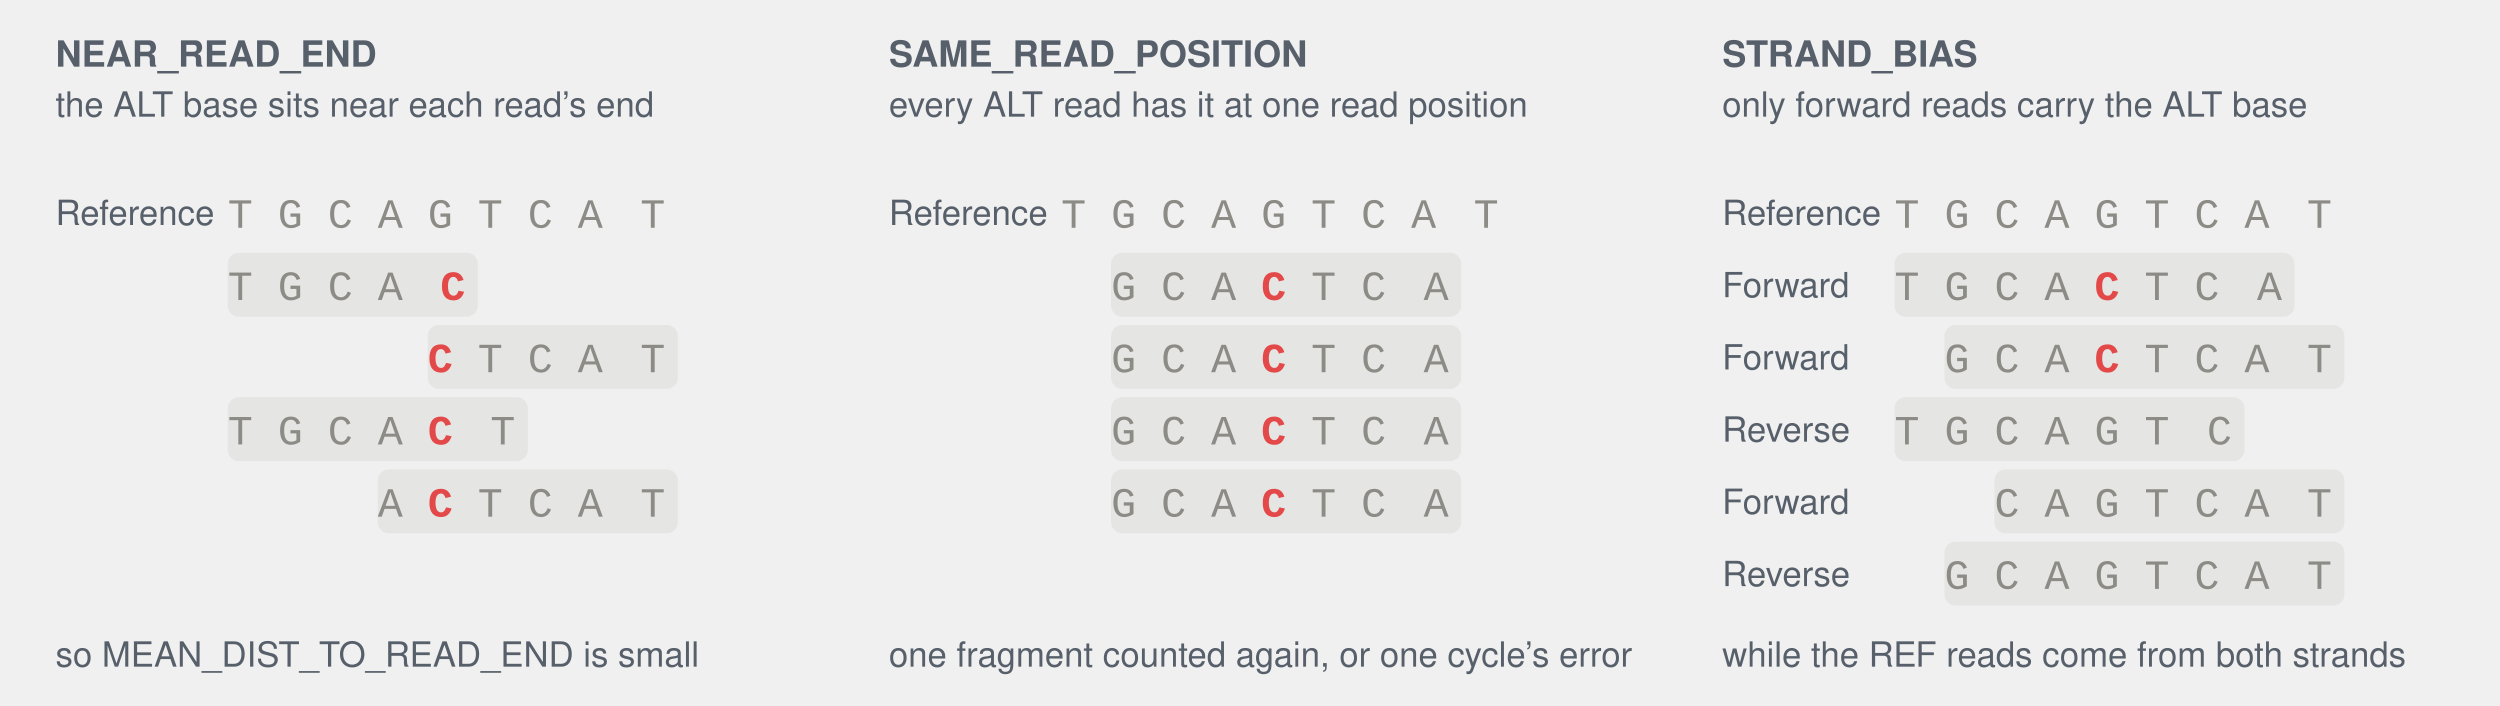
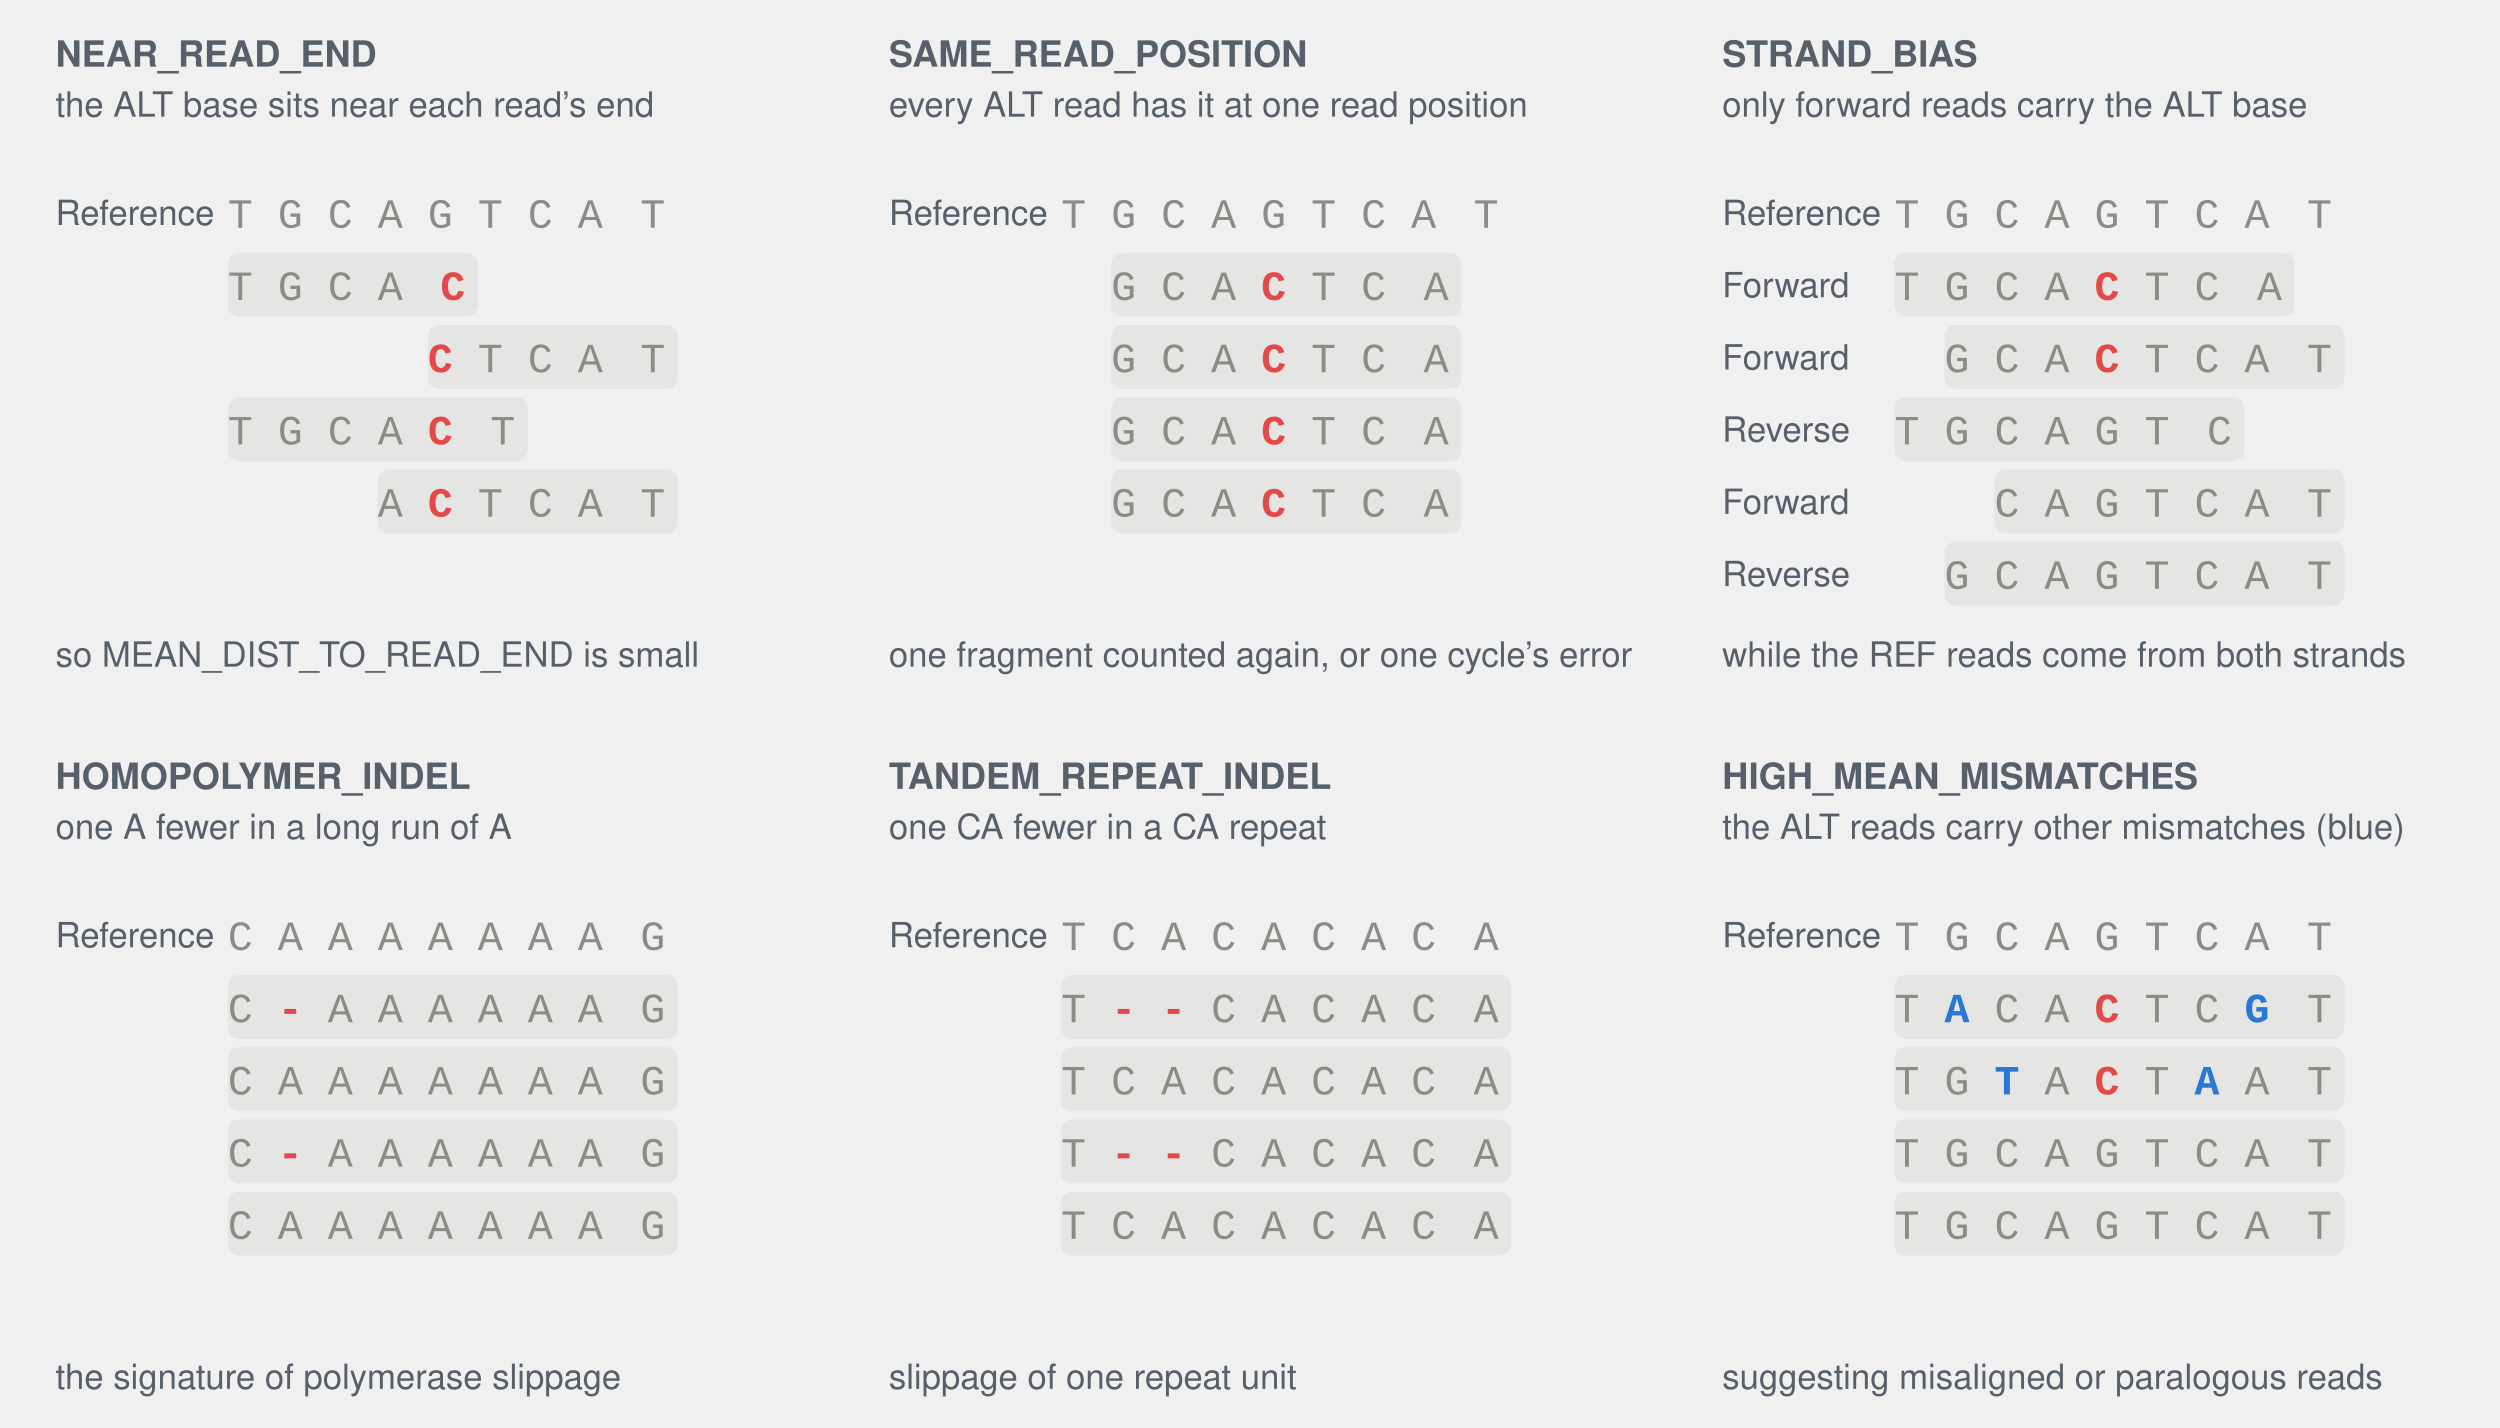
- <svg xmlns="http://www.w3.org/2000/svg" width="900" height="254" viewBox="0 0 900 254" role="img" aria-labelledby="title">
+ <svg xmlns="http://www.w3.org/2000/svg" width="900" height="514" viewBox="0 0 900 514" role="img" aria-labelledby="title">
  <style>
    text { font-family: Helvetica, Arial, sans-serif; }
    .head { fill: #57606a; font-size: 13px; font-weight: 700; }
    .ink { fill: #57606a; font-size: 12.5px; }
    .tag { fill: #57606a; font-family: ui-monospace, SFMono-Regular, Menlo, Consolas, "Liberation Mono", monospace; font-size: 12px; }
    .base { fill: #8c8b86; font-family: ui-monospace, SFMono-Regular, Menlo, Consolas, "Liberation Mono", monospace; font-size: 15px; }
    .alt { fill: #e34948; font-weight: 700; }
    .nocall { fill: #2a78d6; font-weight: 700; }
    .span { fill: #2a78d6; fill-opacity: 0.12; }
    .arrow { stroke: #8c8b86; stroke-width: 1.5; fill: none; }
    .gap { stroke: #8c8b86; stroke-width: 1.5; stroke-dasharray: 3 3; }
    .read { fill: #8c8b86; fill-opacity: 0.11; }
    .rows { fill: #2a78d6; font-size: 12px; font-weight: 700; }
    .spanned { fill: #12875c; font-size: 12px; font-weight: 700; }
    .none { fill: #e34948; font-size: 12px; font-weight: 700; }
    .vardict { fill: #8c8b86; font-size: 12px; }
    @media (prefers-color-scheme: dark) {
      .head, .ink, .tag { fill: #9198a1; }
      .spanned { fill: #1baf7a; }
      .read { fill: #ffffff; fill-opacity: 0.12; }
    }
    .other { fill: #57606a; font-weight: 700; }
    .moves { fill: #2a78d6; font-size: 12.5px; font-weight: 700; }
    .stays { fill: #57606a; font-size: 12.5px; font-weight: 700; }
    @media (prefers-color-scheme: dark) {
      .other, .stays { fill: #9198a1; }
    }
  </style>
  <text class="head" x="20" y="24">NEAR_READ_END</text>
  <text class="ink" x="20" y="42">the ALT base sits near each read’s end</text>
  <text class="ink" x="20" y="240">so MEAN_DIST_TO_READ_END is small</text>
  <text class="ink" x="20" y="81">Reference</text>
  <text class="base" y="82" text-anchor="middle">
    <tspan x="91">T</tspan>
    <tspan x="109">G</tspan>
    <tspan x="127">C</tspan>
    <tspan x="145">A</tspan>
    <tspan x="163">G</tspan>
    <tspan x="181">T</tspan>
    <tspan x="199">C</tspan>
    <tspan x="217">A</tspan>
    <tspan x="235">T</tspan>
  </text>
  <rect class="read" x="82" y="91" width="90" height="23" rx="4" />
  <text class="base" y="108" text-anchor="middle">
    <tspan x="91">T</tspan>
    <tspan x="109">G</tspan>
    <tspan x="127">C</tspan>
    <tspan x="145">A</tspan>
    <tspan class="alt" x="163">C</tspan>
  </text>
  <rect class="read" x="154" y="117" width="90" height="23" rx="4" />
  <text class="base" y="134" text-anchor="middle">
    <tspan class="alt" x="163">C</tspan>
    <tspan x="181">T</tspan>
    <tspan x="199">C</tspan>
    <tspan x="217">A</tspan>
    <tspan x="235">T</tspan>
  </text>
  <rect class="read" x="82" y="143" width="108" height="23" rx="4" />
  <text class="base" y="160" text-anchor="middle">
    <tspan x="91">T</tspan>
    <tspan x="109">G</tspan>
    <tspan x="127">C</tspan>
    <tspan x="145">A</tspan>
    <tspan class="alt" x="163">C</tspan>
    <tspan x="181">T</tspan>
  </text>
  <rect class="read" x="136" y="169" width="108" height="23" rx="4" />
  <text class="base" y="186" text-anchor="middle">
    <tspan x="145">A</tspan>
    <tspan class="alt" x="163">C</tspan>
    <tspan x="181">T</tspan>
    <tspan x="199">C</tspan>
    <tspan x="217">A</tspan>
    <tspan x="235">T</tspan>
  </text>
  <text class="head" x="320" y="24">SAME_READ_POSITION</text>
  <text class="ink" x="320" y="42">every ALT read has it at one read position</text>
  <text class="ink" x="320" y="240">one fragment counted again, or one cycle’s error</text>
  <text class="ink" x="320" y="81">Reference</text>
  <text class="base" y="82" text-anchor="middle">
    <tspan x="391">T</tspan>
    <tspan x="409">G</tspan>
    <tspan x="427">C</tspan>
    <tspan x="445">A</tspan>
    <tspan x="463">G</tspan>
    <tspan x="481">T</tspan>
    <tspan x="499">C</tspan>
    <tspan x="517">A</tspan>
    <tspan x="535">T</tspan>
  </text>
  <rect class="read" x="400" y="91" width="126" height="23" rx="4" />
  <text class="base" y="108" text-anchor="middle">
    <tspan x="409">G</tspan>
    <tspan x="427">C</tspan>
    <tspan x="445">A</tspan>
    <tspan class="alt" x="463">C</tspan>
    <tspan x="481">T</tspan>
    <tspan x="499">C</tspan>
    <tspan x="517">A</tspan>
  </text>
  <rect class="read" x="400" y="117" width="126" height="23" rx="4" />
  <text class="base" y="134" text-anchor="middle">
    <tspan x="409">G</tspan>
    <tspan x="427">C</tspan>
    <tspan x="445">A</tspan>
    <tspan class="alt" x="463">C</tspan>
    <tspan x="481">T</tspan>
    <tspan x="499">C</tspan>
    <tspan x="517">A</tspan>
  </text>
  <rect class="read" x="400" y="143" width="126" height="23" rx="4" />
  <text class="base" y="160" text-anchor="middle">
    <tspan x="409">G</tspan>
    <tspan x="427">C</tspan>
    <tspan x="445">A</tspan>
    <tspan class="alt" x="463">C</tspan>
    <tspan x="481">T</tspan>
    <tspan x="499">C</tspan>
    <tspan x="517">A</tspan>
  </text>
  <rect class="read" x="400" y="169" width="126" height="23" rx="4" />
  <text class="base" y="186" text-anchor="middle">
    <tspan x="409">G</tspan>
    <tspan x="427">C</tspan>
    <tspan x="445">A</tspan>
    <tspan class="alt" x="463">C</tspan>
    <tspan x="481">T</tspan>
    <tspan x="499">C</tspan>
    <tspan x="517">A</tspan>
  </text>
  <text class="head" x="620" y="24">STRAND_BIAS</text>
  <text class="ink" x="620" y="42">only forward reads carry the ALT base</text>
  <text class="ink" x="620" y="240">while the REF reads come from both strands</text>
  <text class="ink" x="620" y="81">Reference</text>
  <text class="base" y="82" text-anchor="middle">
    <tspan x="691">T</tspan>
    <tspan x="709">G</tspan>
    <tspan x="727">C</tspan>
    <tspan x="745">A</tspan>
    <tspan x="763">G</tspan>
    <tspan x="781">T</tspan>
    <tspan x="799">C</tspan>
    <tspan x="817">A</tspan>
    <tspan x="835">T</tspan>
  </text>
  <text class="ink" x="620" y="107">Forward</text>
  <rect class="read" x="682" y="91" width="144" height="23" rx="4" />
  <text class="base" y="108" text-anchor="middle">
    <tspan x="691">T</tspan>
    <tspan x="709">G</tspan>
    <tspan x="727">C</tspan>
    <tspan x="745">A</tspan>
    <tspan class="alt" x="763">C</tspan>
    <tspan x="781">T</tspan>
    <tspan x="799">C</tspan>
    <tspan x="817">A</tspan>
  </text>
  <text class="ink" x="620" y="133">Forward</text>
  <rect class="read" x="700" y="117" width="144" height="23" rx="4" />
  <text class="base" y="134" text-anchor="middle">
    <tspan x="709">G</tspan>
    <tspan x="727">C</tspan>
    <tspan x="745">A</tspan>
    <tspan class="alt" x="763">C</tspan>
    <tspan x="781">T</tspan>
    <tspan x="799">C</tspan>
    <tspan x="817">A</tspan>
    <tspan x="835">T</tspan>
  </text>
  <text class="ink" x="620" y="159">Reverse</text>
  <rect class="read" x="682" y="143" width="126" height="23" rx="4" />
  <text class="base" y="160" text-anchor="middle">
    <tspan x="691">T</tspan>
    <tspan x="709">G</tspan>
    <tspan x="727">C</tspan>
    <tspan x="745">A</tspan>
    <tspan x="763">G</tspan>
    <tspan x="781">T</tspan>
    <tspan x="799">C</tspan>
  </text>
  <text class="ink" x="620" y="185">Forward</text>
  <rect class="read" x="718" y="169" width="126" height="23" rx="4" />
  <text class="base" y="186" text-anchor="middle">
    <tspan x="727">C</tspan>
    <tspan x="745">A</tspan>
    <tspan x="763">G</tspan>
    <tspan x="781">T</tspan>
    <tspan x="799">C</tspan>
    <tspan x="817">A</tspan>
    <tspan x="835">T</tspan>
  </text>
  <text class="ink" x="620" y="211">Reverse</text>
  <rect class="read" x="700" y="195" width="144" height="23" rx="4" />
  <text class="base" y="212" text-anchor="middle">
    <tspan x="709">G</tspan>
    <tspan x="727">C</tspan>
    <tspan x="745">A</tspan>
    <tspan x="763">G</tspan>
    <tspan x="781">T</tspan>
    <tspan x="799">C</tspan>
    <tspan x="817">A</tspan>
    <tspan x="835">T</tspan>
  </text>
+   <text class="head" x="20" y="284">HOMOPOLYMER_INDEL</text>
+   <text class="ink" x="20" y="302">one A fewer in a long run of A</text>
+   <text class="ink" x="20" y="500">the signature of polymerase slippage</text>
+   <text class="ink" x="20" y="341">Reference</text>
+   <text class="base" y="342" text-anchor="middle">
+     <tspan x="91">C</tspan>
+     <tspan x="109">A</tspan>
+     <tspan x="127">A</tspan>
+     <tspan x="145">A</tspan>
+     <tspan x="163">A</tspan>
+     <tspan x="181">A</tspan>
+     <tspan x="199">A</tspan>
+     <tspan x="217">A</tspan>
+     <tspan x="235">G</tspan>
+   </text>
+   <rect class="read" x="82" y="351" width="162" height="23" rx="4" />
+   <text class="base" y="368" text-anchor="middle">
+     <tspan x="91">C</tspan>
+     <tspan class="alt" x="109">-</tspan>
+     <tspan x="127">A</tspan>
+     <tspan x="145">A</tspan>
+     <tspan x="163">A</tspan>
+     <tspan x="181">A</tspan>
+     <tspan x="199">A</tspan>
+     <tspan x="217">A</tspan>
+     <tspan x="235">G</tspan>
+   </text>
+   <rect class="read" x="82" y="377" width="162" height="23" rx="4" />
+   <text class="base" y="394" text-anchor="middle">
+     <tspan x="91">C</tspan>
+     <tspan x="109">A</tspan>
+     <tspan x="127">A</tspan>
+     <tspan x="145">A</tspan>
+     <tspan x="163">A</tspan>
+     <tspan x="181">A</tspan>
+     <tspan x="199">A</tspan>
+     <tspan x="217">A</tspan>
+     <tspan x="235">G</tspan>
+   </text>
+   <rect class="read" x="82" y="403" width="162" height="23" rx="4" />
+   <text class="base" y="420" text-anchor="middle">
+     <tspan x="91">C</tspan>
+     <tspan class="alt" x="109">-</tspan>
+     <tspan x="127">A</tspan>
+     <tspan x="145">A</tspan>
+     <tspan x="163">A</tspan>
+     <tspan x="181">A</tspan>
+     <tspan x="199">A</tspan>
+     <tspan x="217">A</tspan>
+     <tspan x="235">G</tspan>
+   </text>
+   <rect class="read" x="82" y="429" width="162" height="23" rx="4" />
+   <text class="base" y="446" text-anchor="middle">
+     <tspan x="91">C</tspan>
+     <tspan x="109">A</tspan>
+     <tspan x="127">A</tspan>
+     <tspan x="145">A</tspan>
+     <tspan x="163">A</tspan>
+     <tspan x="181">A</tspan>
+     <tspan x="199">A</tspan>
+     <tspan x="217">A</tspan>
+     <tspan x="235">G</tspan>
+   </text>
+   <text class="head" x="320" y="284">TANDEM_REPEAT_INDEL</text>
+   <text class="ink" x="320" y="302">one CA fewer in a CA repeat</text>
+   <text class="ink" x="320" y="500">slippage of one repeat unit</text>
+   <text class="ink" x="320" y="341">Reference</text>
+   <text class="base" y="342" text-anchor="middle">
+     <tspan x="391">T</tspan>
+     <tspan x="409">C</tspan>
+     <tspan x="427">A</tspan>
+     <tspan x="445">C</tspan>
+     <tspan x="463">A</tspan>
+     <tspan x="481">C</tspan>
+     <tspan x="499">A</tspan>
+     <tspan x="517">C</tspan>
+     <tspan x="535">A</tspan>
+   </text>
+   <rect class="read" x="382" y="351" width="162" height="23" rx="4" />
+   <text class="base" y="368" text-anchor="middle">
+     <tspan x="391">T</tspan>
+     <tspan class="alt" x="409">-</tspan>
+     <tspan class="alt" x="427">-</tspan>
+     <tspan x="445">C</tspan>
+     <tspan x="463">A</tspan>
+     <tspan x="481">C</tspan>
+     <tspan x="499">A</tspan>
+     <tspan x="517">C</tspan>
+     <tspan x="535">A</tspan>
+   </text>
+   <rect class="read" x="382" y="377" width="162" height="23" rx="4" />
+   <text class="base" y="394" text-anchor="middle">
+     <tspan x="391">T</tspan>
+     <tspan x="409">C</tspan>
+     <tspan x="427">A</tspan>
+     <tspan x="445">C</tspan>
+     <tspan x="463">A</tspan>
+     <tspan x="481">C</tspan>
+     <tspan x="499">A</tspan>
+     <tspan x="517">C</tspan>
+     <tspan x="535">A</tspan>
+   </text>
+   <rect class="read" x="382" y="403" width="162" height="23" rx="4" />
+   <text class="base" y="420" text-anchor="middle">
+     <tspan x="391">T</tspan>
+     <tspan class="alt" x="409">-</tspan>
+     <tspan class="alt" x="427">-</tspan>
+     <tspan x="445">C</tspan>
+     <tspan x="463">A</tspan>
+     <tspan x="481">C</tspan>
+     <tspan x="499">A</tspan>
+     <tspan x="517">C</tspan>
+     <tspan x="535">A</tspan>
+   </text>
+   <rect class="read" x="382" y="429" width="162" height="23" rx="4" />
+   <text class="base" y="446" text-anchor="middle">
+     <tspan x="391">T</tspan>
+     <tspan x="409">C</tspan>
+     <tspan x="427">A</tspan>
+     <tspan x="445">C</tspan>
+     <tspan x="463">A</tspan>
+     <tspan x="481">C</tspan>
+     <tspan x="499">A</tspan>
+     <tspan x="517">C</tspan>
+     <tspan x="535">A</tspan>
+   </text>
+   <text class="head" x="620" y="284">HIGH_MEAN_MISMATCHES</text>
+   <text class="ink" x="620" y="302">the ALT reads carry other mismatches (blue)</text>
+   <text class="ink" x="620" y="500">suggesting misaligned or paralogous reads</text>
+   <text class="ink" x="620" y="341">Reference</text>
+   <text class="base" y="342" text-anchor="middle">
+     <tspan x="691">T</tspan>
+     <tspan x="709">G</tspan>
+     <tspan x="727">C</tspan>
+     <tspan x="745">A</tspan>
+     <tspan x="763">G</tspan>
+     <tspan x="781">T</tspan>
+     <tspan x="799">C</tspan>
+     <tspan x="817">A</tspan>
+     <tspan x="835">T</tspan>
+   </text>
+   <rect class="read" x="682" y="351" width="162" height="23" rx="4" />
+   <text class="base" y="368" text-anchor="middle">
+     <tspan x="691">T</tspan>
+     <tspan class="nocall" x="709">A</tspan>
+     <tspan x="727">C</tspan>
+     <tspan x="745">A</tspan>
+     <tspan class="alt" x="763">C</tspan>
+     <tspan x="781">T</tspan>
+     <tspan x="799">C</tspan>
+     <tspan class="nocall" x="817">G</tspan>
+     <tspan x="835">T</tspan>
+   </text>
+   <rect class="read" x="682" y="377" width="162" height="23" rx="4" />
+   <text class="base" y="394" text-anchor="middle">
+     <tspan x="691">T</tspan>
+     <tspan x="709">G</tspan>
+     <tspan class="nocall" x="727">T</tspan>
+     <tspan x="745">A</tspan>
+     <tspan class="alt" x="763">C</tspan>
+     <tspan x="781">T</tspan>
+     <tspan class="nocall" x="799">A</tspan>
+     <tspan x="817">A</tspan>
+     <tspan x="835">T</tspan>
+   </text>
+   <rect class="read" x="682" y="403" width="162" height="23" rx="4" />
+   <text class="base" y="420" text-anchor="middle">
+     <tspan x="691">T</tspan>
+     <tspan x="709">G</tspan>
+     <tspan x="727">C</tspan>
+     <tspan x="745">A</tspan>
+     <tspan x="763">G</tspan>
+     <tspan x="781">T</tspan>
+     <tspan x="799">C</tspan>
+     <tspan x="817">A</tspan>
+     <tspan x="835">T</tspan>
+   </text>
+   <rect class="read" x="682" y="429" width="162" height="23" rx="4" />
+   <text class="base" y="446" text-anchor="middle">
+     <tspan x="691">T</tspan>
+     <tspan x="709">G</tspan>
+     <tspan x="727">C</tspan>
+     <tspan x="745">A</tspan>
+     <tspan x="763">G</tspan>
+     <tspan x="781">T</tspan>
+     <tspan x="799">C</tspan>
+     <tspan x="817">A</tspan>
+     <tspan x="835">T</tspan>
+   </text>
</svg>
